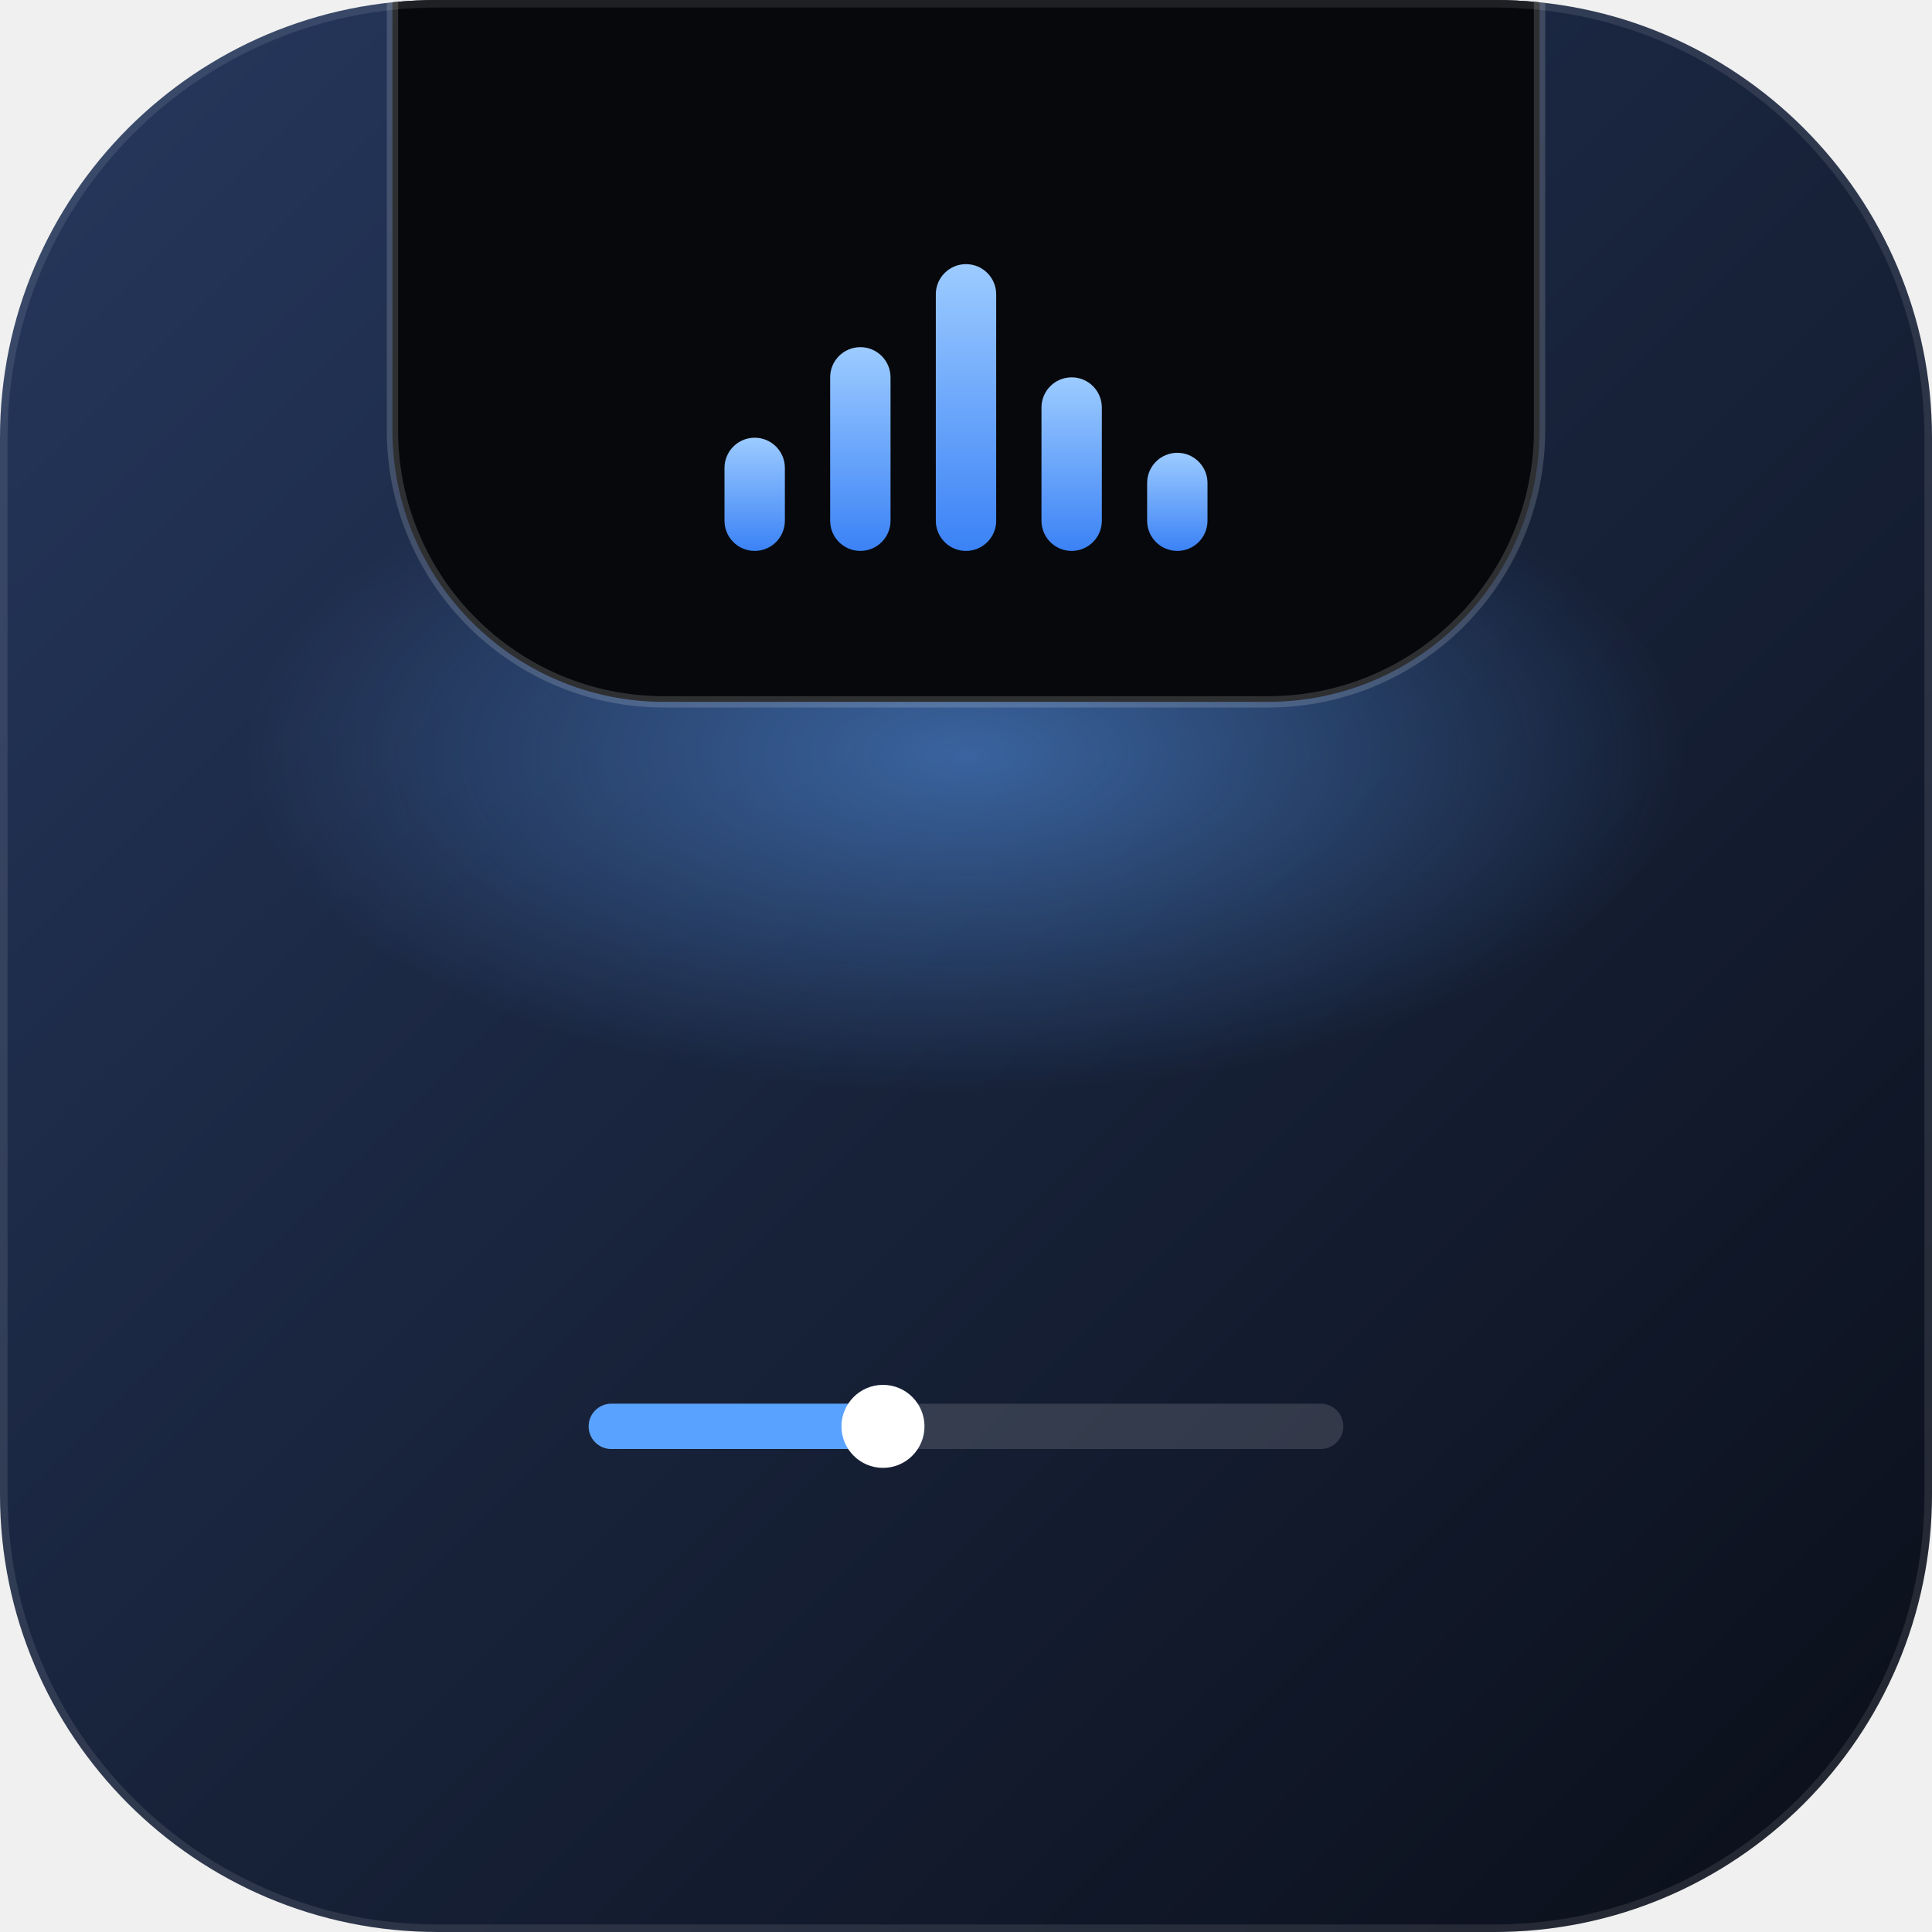
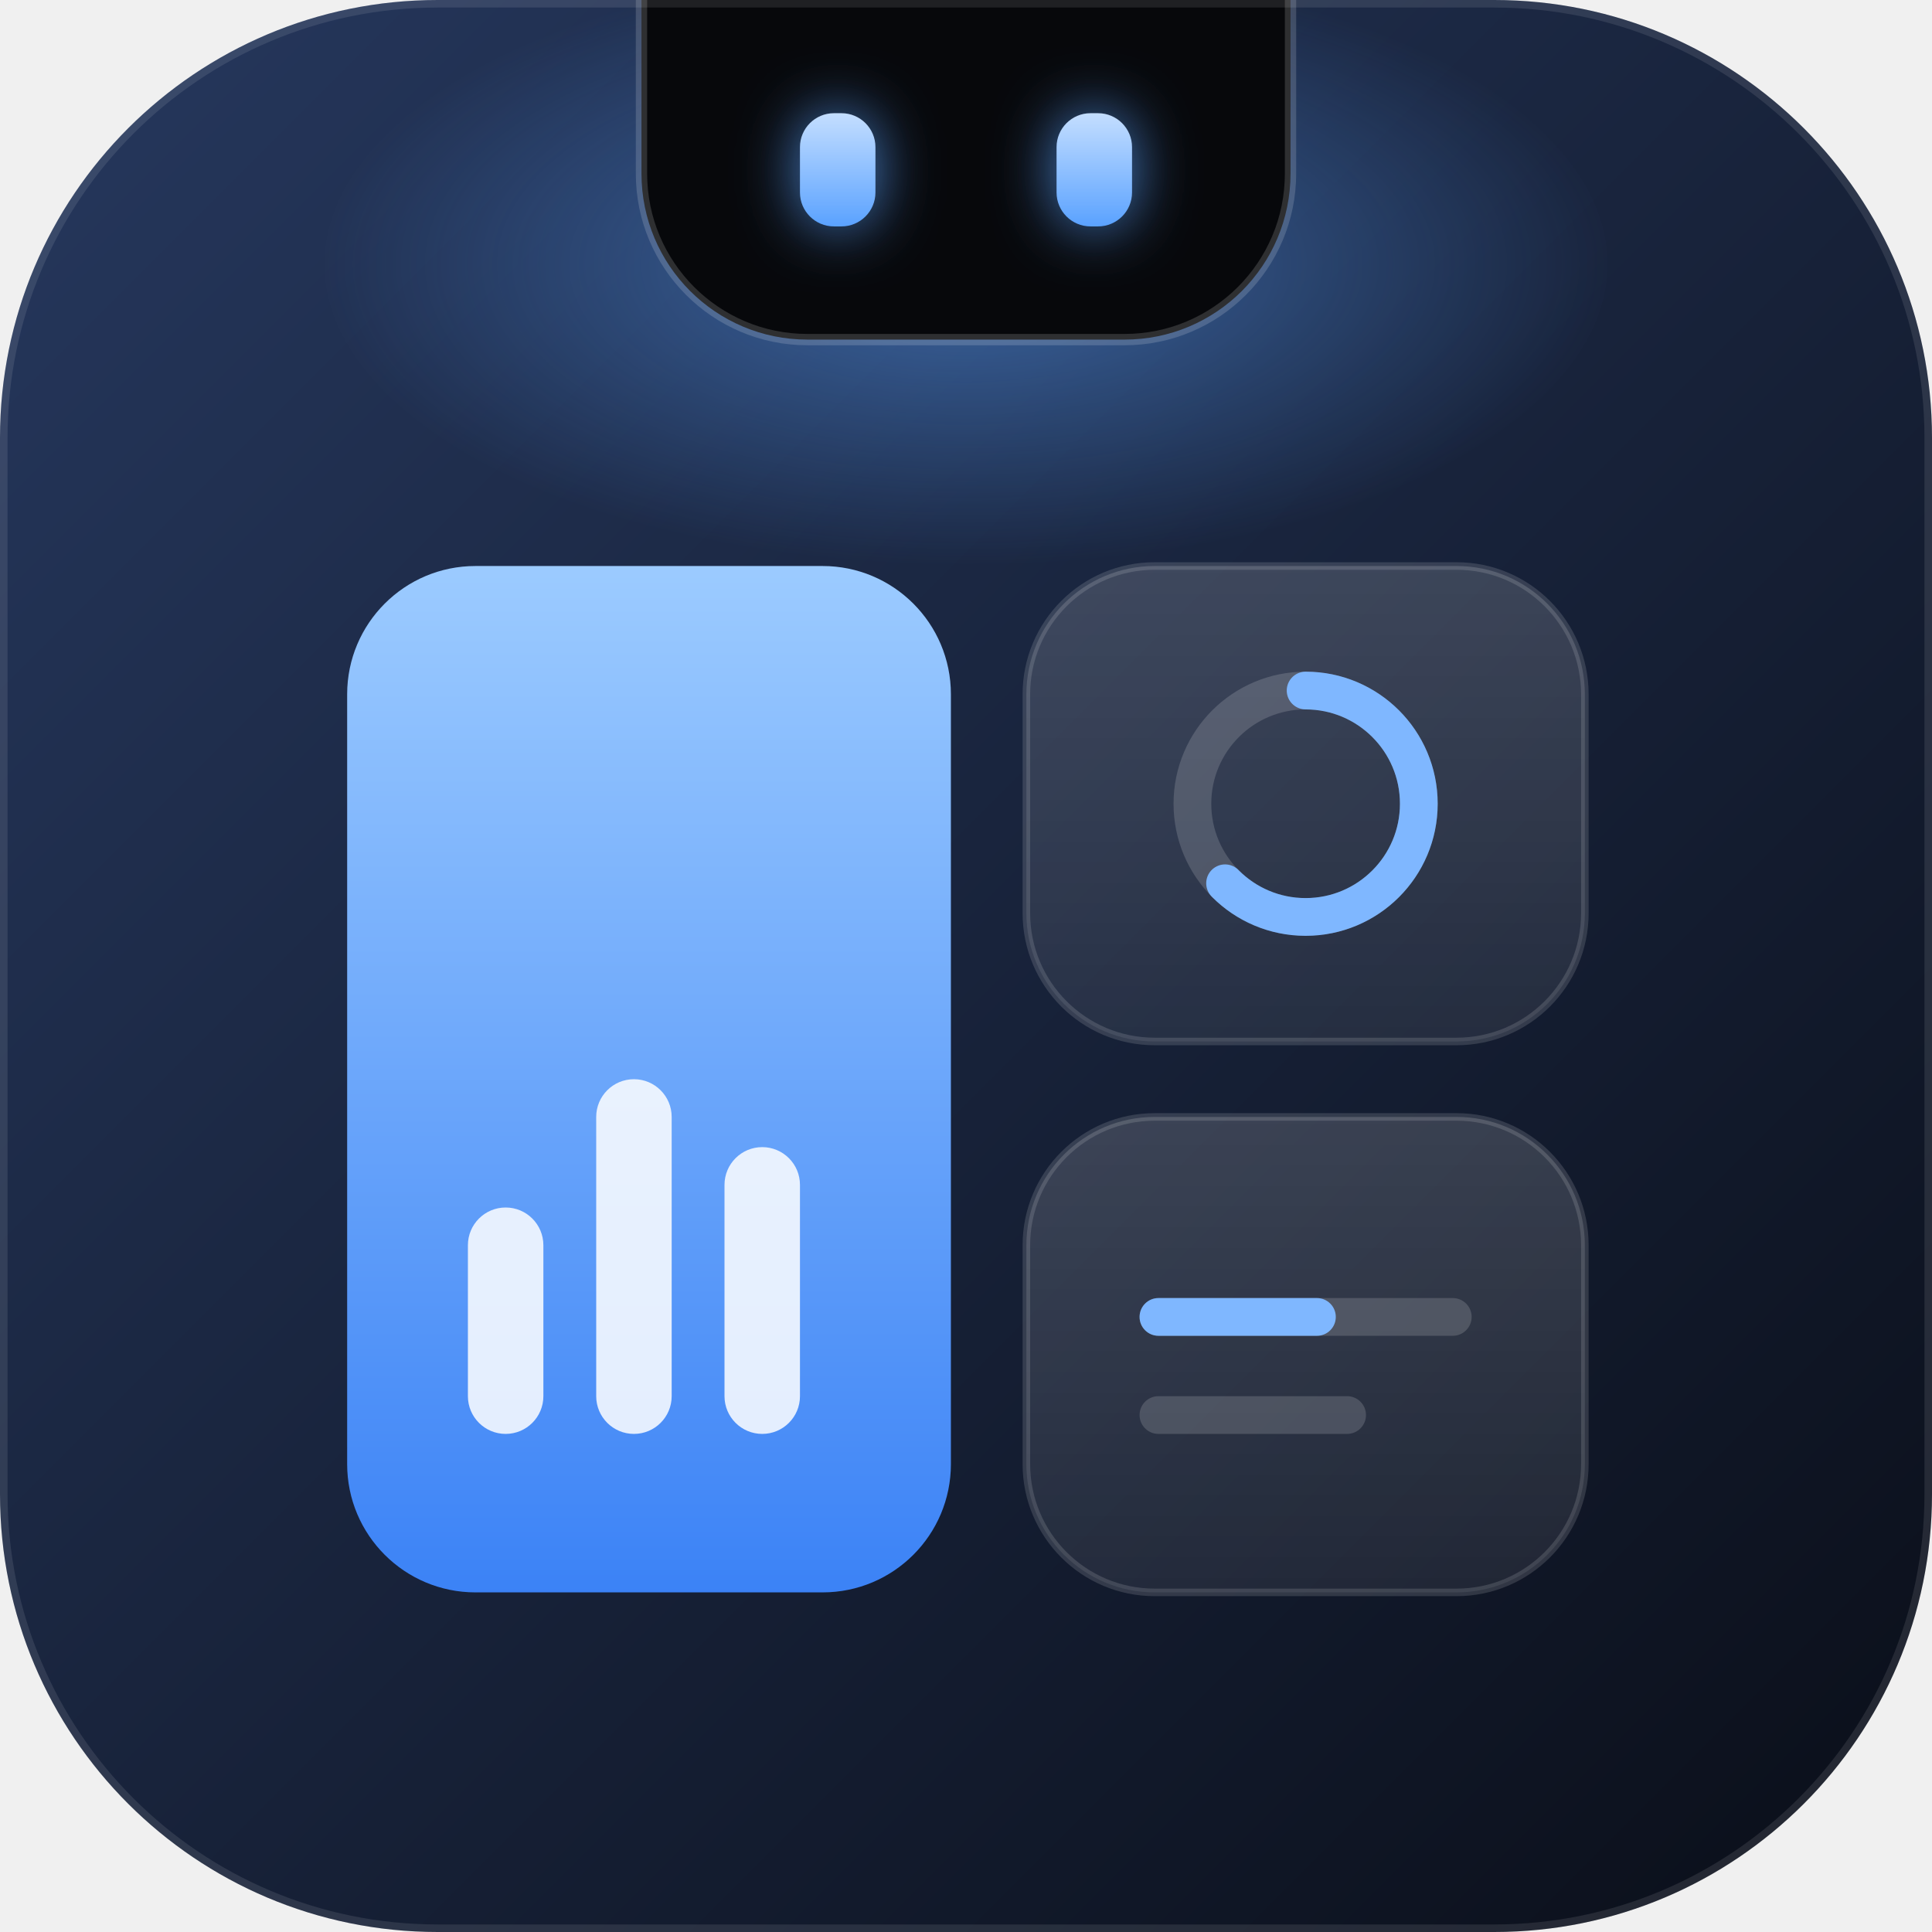
- <svg xmlns="http://www.w3.org/2000/svg" width="512" height="512" viewBox="0 0 512 512" fill="none" role="img" aria-label="Boring Notch app icon" style="position: absolute; left: 0px; top: 0px; right: auto; bottom: auto; margin: 0px; box-sizing: border-box; width: 512px;">
+ <svg xmlns="http://www.w3.org/2000/svg" width="512" height="512" viewBox="0 0 512 512" fill="none" role="img" aria-label="bento app icon">
  <defs>
-     <linearGradient id="bn-bg" x1="0" y1="0" x2="512" y2="512" gradientUnits="userSpaceOnUse">
+     <linearGradient id="bt-bg" x1="0" y1="0" x2="512" y2="512" gradientUnits="userSpaceOnUse">
      <stop offset="0" stop-color="#26385E" />
      <stop offset="1" stop-color="#0A0E18" />
    </linearGradient>
-     <linearGradient id="bn-bar" x1="0" y1="0" x2="0" y2="1">
+     <linearGradient id="bt-blue" x1="0" y1="0" x2="0" y2="1">
      <stop offset="0" stop-color="#9CCBFF" />
      <stop offset="1" stop-color="#3B82F6" />
    </linearGradient>
-     <radialGradient id="bn-glow" cx="0.5" cy="0.5" r="0.5">
+     <linearGradient id="bt-glass" x1="0" y1="0" x2="0" y2="1">
+       <stop offset="0" stop-color="#ffffff" stop-opacity="0.16" />
+       <stop offset="1" stop-color="#ffffff" stop-opacity="0.07" />
+     </linearGradient>
+     <linearGradient id="bt-eye" x1="0" y1="0" x2="0" y2="1">
+       <stop offset="0" stop-color="#C4DEFF" />
+       <stop offset="1" stop-color="#5AA2FF" />
+     </linearGradient>
+     <radialGradient id="bt-glow" cx="0.5" cy="0.5" r="0.5">
      <stop offset="0" stop-color="#5AA2FF" stop-opacity="0.5" />
      <stop offset="1" stop-color="#5AA2FF" stop-opacity="0" />
    </radialGradient>
-     <clipPath id="bn-clip">
+     <clipPath id="bt-clip">
      <rect width="512" height="512" rx="116" />
    </clipPath>
  </defs>
-   <rect width="512" height="512" rx="116" fill="url(#bn-bg)" />
-   <g clip-path="url(#bn-clip)">
-     <ellipse cx="256" cy="200" rx="190" ry="90" fill="url(#bn-glow)" />
-     <rect x="104" y="-70" width="304" height="256" rx="72" fill="#07080B" stroke="rgba(255,255,255,0.16)" stroke-width="3" />
-     <rect x="192" y="116" width="16" height="30" rx="8" fill="url(#bn-bar)" />
-     <rect x="220" y="92" width="16" height="54" rx="8" fill="url(#bn-bar)" />
-     <rect x="248" y="70" width="16" height="76" rx="8" fill="url(#bn-bar)" />
-     <rect x="276" y="100" width="16" height="46" rx="8" fill="url(#bn-bar)" />
-     <rect x="304" y="120" width="16" height="26" rx="8" fill="url(#bn-bar)" />
-     <rect x="156" y="372" width="200" height="12" rx="6" fill="rgba(255,255,255,0.14)" />
-     <rect x="156" y="372" width="78" height="12" rx="6" fill="#5AA2FF" />
-     <circle cx="234" cy="378" r="11" fill="#ffffff" />
+   <rect width="512" height="512" rx="116" fill="url(#bt-bg)" />
+   <g clip-path="url(#bt-clip)">
+     <ellipse cx="256" cy="70" rx="170" ry="80" fill="url(#bt-glow)" />
+     <rect x="170" y="-60" width="172" height="150" rx="44" fill="#07080B" stroke="rgba(255,255,255,0.16)" stroke-width="3" />
+     <g style="filter: drop-shadow(0 0 8px rgba(90,162,255,0.8))">
+       <rect x="212" y="30" width="20" height="30" rx="9" fill="url(#bt-eye)" />
+       <rect x="280" y="30" width="20" height="30" rx="9" fill="url(#bt-eye)" />
+     </g>
+     <rect x="92" y="150" width="160" height="272" rx="34" fill="url(#bt-blue)" />
+     <rect x="124" y="320" width="20" height="60" rx="10" fill="#ffffff" fill-opacity="0.85" />
+     <rect x="158" y="286" width="20" height="94" rx="10" fill="#ffffff" fill-opacity="0.85" />
+     <rect x="192" y="304" width="20" height="76" rx="10" fill="#ffffff" fill-opacity="0.85" />
+     <rect x="272" y="150" width="148" height="126" rx="34" fill="url(#bt-glass)" stroke="rgba(255,255,255,0.14)" stroke-width="2" />
+     <circle cx="346" cy="213" r="30" stroke="rgba(255,255,255,0.16)" stroke-width="10" />
+     <circle cx="346" cy="213" r="30" stroke="#7FB7FF" stroke-width="10" stroke-linecap="round" stroke-dasharray="118 188.5" transform="rotate(-90 346 213)" />
+     <rect x="272" y="296" width="148" height="126" rx="34" fill="url(#bt-glass)" stroke="rgba(255,255,255,0.14)" stroke-width="2" />
+     <rect x="302" y="344" width="88" height="10" rx="5" fill="rgba(255,255,255,0.16)" />
+     <rect x="302" y="344" width="52" height="10" rx="5" fill="#7FB7FF" />
+     <rect x="302" y="370" width="60" height="10" rx="5" fill="rgba(255,255,255,0.16)" />
  </g>
  <rect x="1" y="1" width="510" height="510" rx="115" stroke="rgba(255,255,255,0.1)" stroke-width="2" />
</svg>
